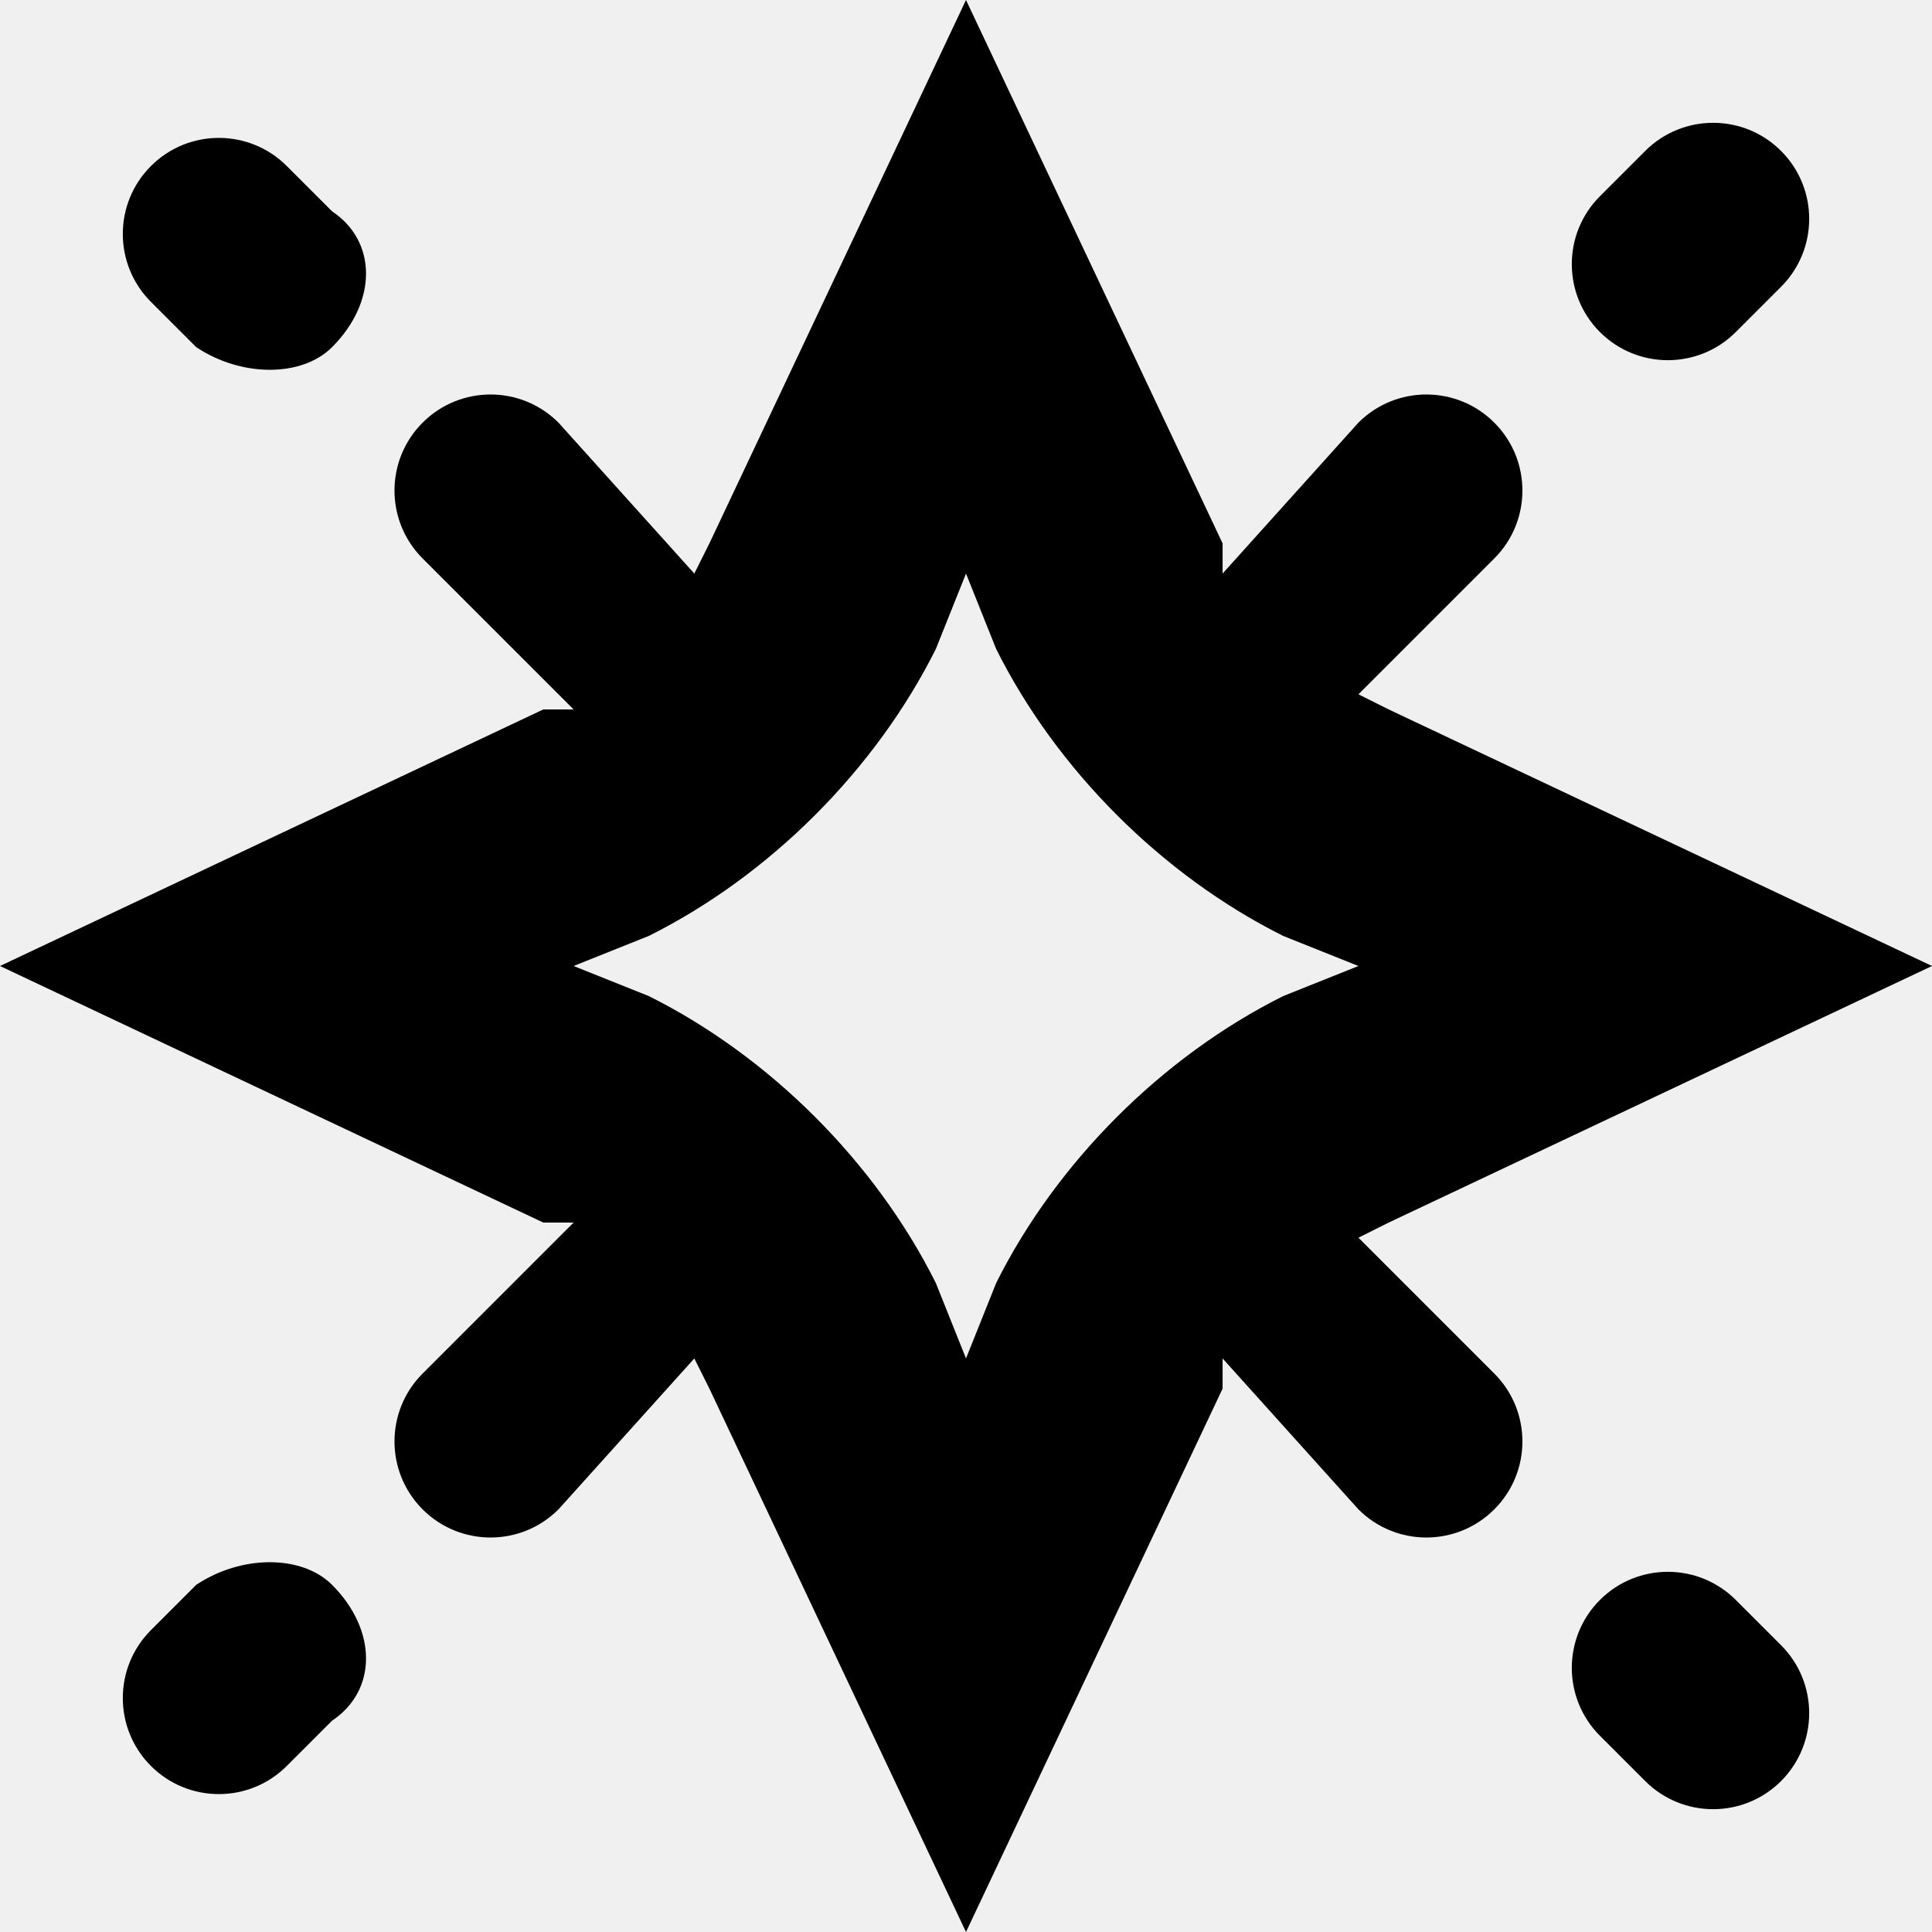
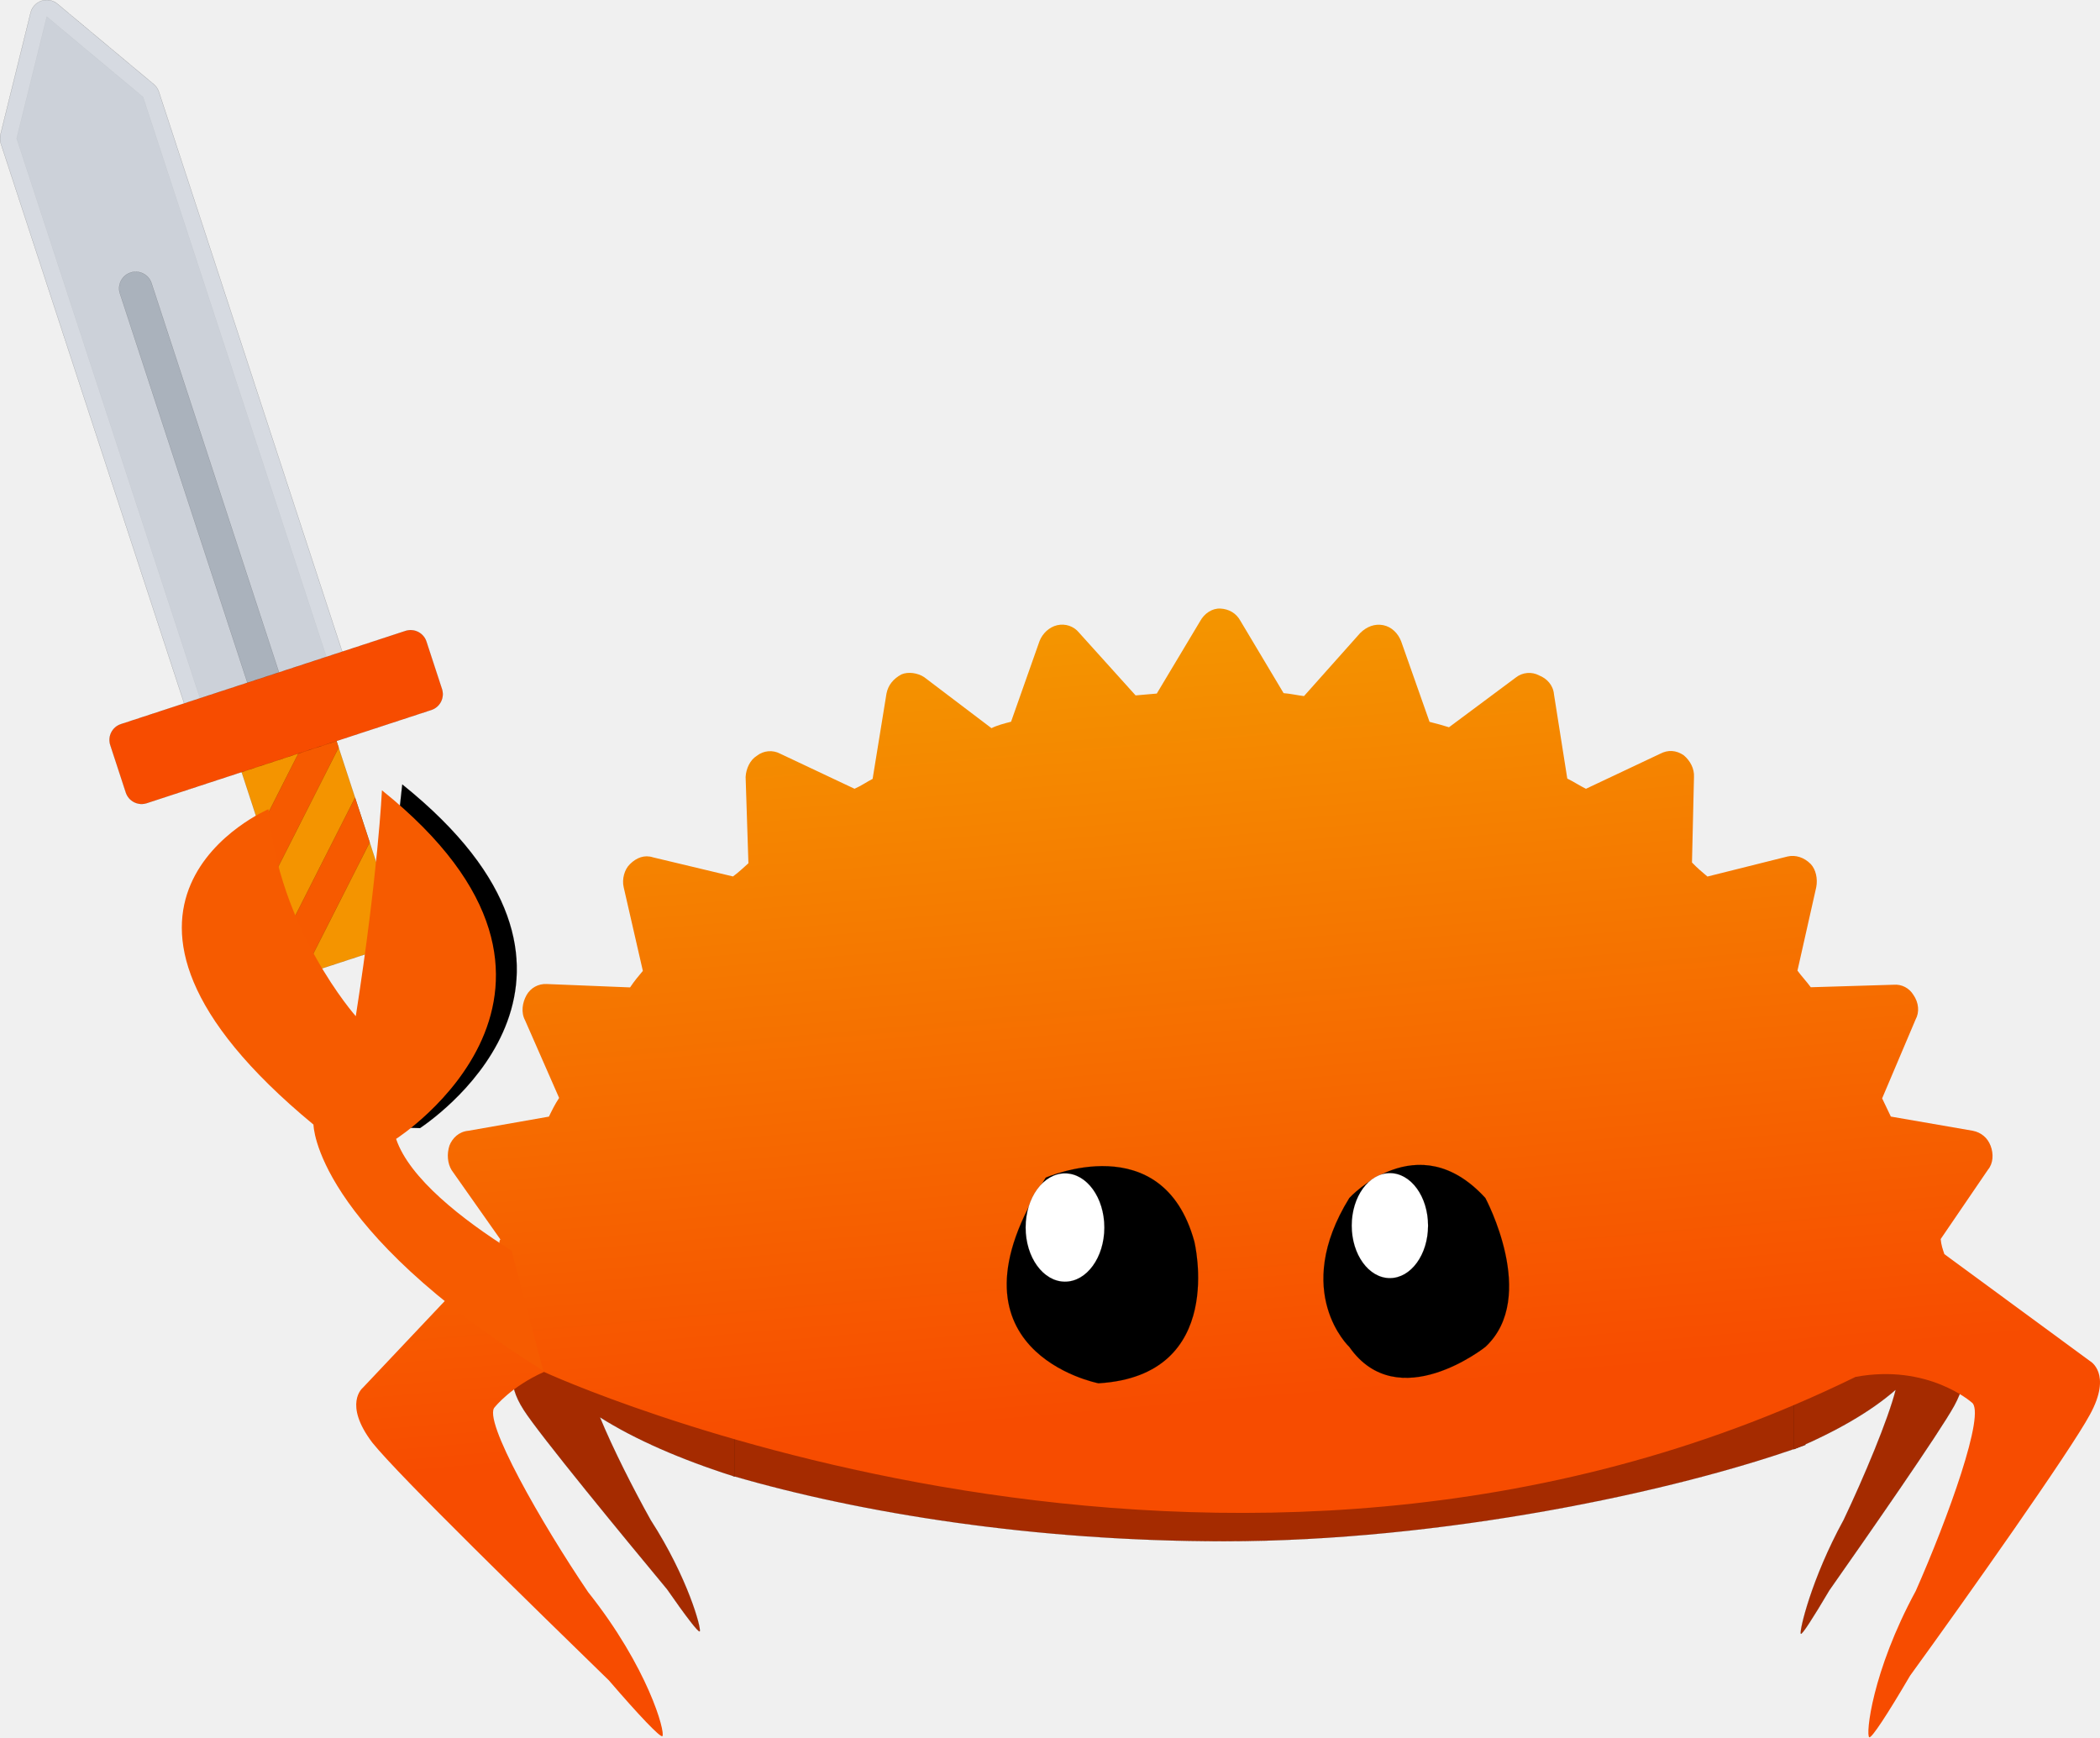
- <svg xmlns="http://www.w3.org/2000/svg" viewBox="0 0 128 128">
-   <path fill-rule="evenodd" d="M81 36 64 0 47 36l-1 2-9-10a6 6 0 0 0-9 9l10 10h-2L0 64l36 17h2L28 91a6 6 0 1 0 9 9l9-10 1 2 17 36 17-36v-2l9 10a6 6 0 1 0 9-9l-9-9 2-1 36-17-36-17-2-1 9-9a6 6 0 1 0-9-9l-9 10v-2Zm-17 2-2 5c-4 8-11 15-19 19l-5 2 5 2c8 4 15 11 19 19l2 5 2-5c4-8 11-15 19-19l5-2-5-2c-8-4-15-11-19-19l-2-5Z" clip-rule="evenodd" />
-   <path d="M118 19a6 6 0 0 0-9-9l-3 3a6 6 0 1 0 9 9l3-3Zm-96 4c-2 2-6 2-9 0l-3-3a6 6 0 1 1 9-9l3 3c3 2 3 6 0 9Zm0 82c-2-2-6-2-9 0l-3 3a6 6 0 1 0 9 9l3-3c3-2 3-6 0-9Zm96 4a6 6 0 0 1-9 9l-3-3a6 6 0 1 1 9-9l3 3Z" />
-   <style>path{fill:#000}@media (prefers-color-scheme:dark){path{fill:#fff}}</style>
+ <svg xmlns="http://www.w3.org/2000/svg" width="1342.706" height="1110.783" viewBox="0 0 1342.706 1110.783" version="1.1" xml:space="preserve" style="clip-rule:evenodd;fill-rule:evenodd;stroke-linejoin:round;stroke-miterlimit:1.414" id="svg43">
+   <defs id="defs47">
+     <linearGradient id="_Linear1" x1="0" y1="0" x2="1" y2="0" gradientUnits="userSpaceOnUse" gradientTransform="matrix(1,0,0,-1,0,-6.50515e-4)">
+       <stop offset="0" style="stop-color:rgb(247,76,0);stop-opacity:1" id="stop325" />
+       <stop offset="0.33" style="stop-color:rgb(247,76,0);stop-opacity:1" id="stop327" />
+       <stop offset="1" style="stop-color:rgb(244,150,0);stop-opacity:1" id="stop329" />
+     </linearGradient>
+     <linearGradient id="_Linear2" x1="0" y1="0" x2="1" y2="0" gradientUnits="userSpaceOnUse" gradientTransform="matrix(1,0,0,-1,3.971091,-2.486269)">
+       <stop offset="0" style="stop-color:rgb(204,58,0);stop-opacity:1" id="stop332" />
+       <stop offset="0.15" style="stop-color:rgb(204,58,0);stop-opacity:1" id="stop334" />
+       <stop offset="0.74" style="stop-color:rgb(247,76,0);stop-opacity:1" id="stop336" />
+       <stop offset="1" style="stop-color:rgb(247,76,0);stop-opacity:1" id="stop338" />
+     </linearGradient>
+     <linearGradient id="_Linear3" x1="0" y1="0" x2="1" y2="0" gradientUnits="userSpaceOnUse" gradientTransform="scale(1,-1)">
+       <stop offset="0" style="stop-color:rgb(204,58,0);stop-opacity:1" id="stop341" />
+       <stop offset="0.15" style="stop-color:rgb(204,58,0);stop-opacity:1" id="stop343" />
+       <stop offset="0.74" style="stop-color:rgb(247,76,0);stop-opacity:1" id="stop345" />
+       <stop offset="1" style="stop-color:rgb(247,76,0);stop-opacity:1" id="stop347" />
+     </linearGradient>
+   </defs>
+   <g id="g7143" transform="translate(-57.99459,16.58419)" style="stroke:#000000;stroke-opacity:1;stroke-width:0.05;stroke-dasharray:none">
+     <path style="fill:#f49400;fill-opacity:1;stroke-width:0.05;stroke:#000000;stroke-opacity:1;stroke-dasharray:none" d="m 264.533,440.929 c -2.515,-1.274 -5.439,-1.498 -8.119,-0.621 l -40.429,13.239 c -5.586,1.824 -8.631,7.835 -6.797,13.417 l 42.117,128.586 c 1.82,5.576 7.824,8.617 13.41,6.794 l 40.428,-13.24 c 5.572,-1.831 8.616,-7.841 6.797,-13.417 L 269.823,447.103 c -0.876,-2.68 -2.774,-4.899 -5.29,-6.173 z" id="path3144" />
+     <path style="fill:#ccd1d9;stroke-width:0.05;stroke:#000000;stroke-opacity:1;stroke-dasharray:none" d="m 159.593,42.13 c -0.624,-1.888 -1.771,-3.57 -3.297,-4.849 L 94.709,-14.125 c -2.824,-2.338 -6.644,-3.069 -10.127,-1.935 -3.483,1.134 -6.138,3.998 -7.014,7.554 L 58.305,69.364 c -0.477,1.941 -0.403,3.969 0.22,5.857 L 179.043,443.259 c 1.834,5.583 7.838,8.625 13.425,6.801 l 80.853,-26.473 c 2.68,-0.878 4.906,-2.789 6.179,-5.303 1.274,-2.515 1.495,-5.433 0.617,-8.113 z" id="path3146" />
+     <path style="opacity:0.2;fill:#ffffff;stroke-width:0.05;enable-background:new;stroke:#000000;stroke-opacity:1;stroke-dasharray:none" d="m 84.581,-16.059 c -3.483,1.135 -6.138,3.998 -7.014,7.554 L 58.305,69.365 c -0.477,1.941 -0.403,3.969 0.22,5.857 L 179.043,443.259 c 1.834,5.583 7.838,8.625 13.425,6.801 l 80.853,-26.473 c 2.68,-0.878 4.906,-2.789 6.179,-5.303 1.274,-2.515 1.495,-5.433 0.617,-8.113 L 159.593,42.13 c -0.624,-1.888 -1.771,-3.57 -3.297,-4.849 L 94.709,-14.125 c -2.824,-2.338 -6.645,-3.069 -10.127,-1.934 z M 87.886,-5.95 149.481,45.442 270.008,413.475 189.151,439.954 68.631,71.924 Z" id="path3148" />
+     <path style="fill:#aab2bc;stroke-width:0.05;stroke:#000000;stroke-opacity:1;stroke-dasharray:none" d="m 232.891,436.827 c -5.587,1.824 -11.589,-1.217 -13.424,-6.8 L 134.682,171.101 c -1.824,-5.587 1.218,-11.59 6.794,-13.41 5.583,-1.834 11.594,1.211 13.417,6.797 l 84.794,258.921 c 1.822,5.577 -1.219,11.58 -6.796,13.418 z" id="path3150" />
+     <g id="g3156" transform="matrix(0.4505696,-0.889395,0.889395,0.4505696,-147.4787,435.1156)" style="fill:#f65a00;fill-opacity:1;stroke:#000000;stroke-opacity:1;stroke-width:0.05;stroke-dasharray:none">
+       <path style="fill:#f65a00;fill-opacity:1;stroke:#000000;stroke-opacity:1;stroke-width:0.05;stroke-dasharray:none" d="m 77.249,389.478 h 90.506 l 10.672,-10.672 c 2,-2 3.125,-4.703 3.125,-7.531 0,-1.078 -0.164,-2.125 -0.469,-3.125 H 98.584 Z" id="path3152" />
+       <path style="fill:#f65a00;fill-opacity:1;stroke:#000000;stroke-opacity:1;stroke-width:0.05;stroke-dasharray:none" d="M 143.842,413.4 H 53.328 l -16.117,16.125 c -1.484,1.484 -2.43,3.297 -2.859,5.203 h 88.155 z" id="path3154" />
+     </g>
+   </g>
+   <g id="g3142" transform="translate(-1143.083,403.7928)" style="stroke:#000000;stroke-opacity:1;stroke-width:0.05;stroke-dasharray:none">
+     <g transform="translate(1925.768,581.6373)" id="g278" style="clip-rule:evenodd;fill-rule:evenodd;stroke-linejoin:round;stroke-miterlimit:1.414;stroke:#000000;stroke-opacity:1;stroke-width:0.05;stroke-dasharray:none">
+       <path d="m 0,-279.559 c -121.238,0 -231.39,14.576 -312.939,38.329 l -0.999,199.508 C -232.389,-17.968 -121.238,0 0,0 138.76,0 288.216,-31.459 371.66,-61.553 L 346.431,-230.37 C 262.987,-260.465 138.76,-279.559 0,-279.559" style="fill:#a52b00;fill-rule:nonzero;stroke:#000000;stroke-opacity:1;stroke-width:0.05;stroke-dasharray:none" id="path276" />
+     </g>
+     <g transform="translate(2397.175,520.2593)" id="g282" style="clip-rule:evenodd;fill-rule:evenodd;stroke-linejoin:round;stroke-miterlimit:1.414;stroke:#000000;stroke-opacity:1;stroke-width:0.05;stroke-dasharray:none">
+       <path d="m 0,-53.32 -14.211,-29.441 c 0.073,-1.118 0.131,-2.237 0.131,-3.36 0,-33.375 -34.706,-64.135 -93.097,-88.762 V 2.643 c 27.245,-11.492 49.348,-24.317 65.156,-38.125 -4.652,18.707 -20.564,56.553 -33.25,83.168 -20.85,38.066 -28.4,71.203 -27.432,72.844 0.617,1.033 7.73,-9.94 18.219,-27.721 C -60.074,58.028 -13.82,-8.373 -4.575,-25.287 5.897,-44.461 0,-53.32 0,-53.32" style="fill:#a52b00;fill-rule:nonzero;stroke:#000000;stroke-opacity:1;stroke-width:0.05;stroke-dasharray:none" id="path280" />
+     </g>
+     <g transform="translate(1477.488,536.0383)" id="g286" style="clip-rule:evenodd;fill-rule:evenodd;stroke-linejoin:round;stroke-miterlimit:1.414;stroke:#000000;stroke-opacity:1;stroke-width:0.05;stroke-dasharray:none">
+       <path d="m 0,-99.954 c 0,6.428 1.293,12.76 3.788,18.969 l -8.511,15.15 c 0,0 -6.818,8.846 5.188,27.508 10.59,16.455 63.635,80.867 91.632,114.598 12.026,17.293 20.179,27.945 20.893,26.916 1.124,-1.633 -7.476,-34.1 -31.359,-71.141 -11.144,-19.895 -24.454,-46.252 -32.442,-65.721 22.303,14.116 51.483,26.92 86.152,37.94 V -204.17 C 51.797,-177.622 0,-140.737 0,-99.954" style="fill:#a52b00;fill-rule:nonzero;stroke:#000000;stroke-opacity:1;stroke-width:0.05;stroke-dasharray:none" id="path284" />
+     </g>
+     <g transform="matrix(-65.8097,-752.207,-752.207,65.8097,1950.131,740.9293)" id="g290" style="clip-rule:evenodd;fill-rule:evenodd;stroke-linejoin:round;stroke-miterlimit:1.414;stroke:#000000;stroke-opacity:1;stroke-width:0;stroke-dasharray:none">
+       <path d="M 0.991,-0.034 0.933,0.008 c 0,0.006 0,0.012 0,0.018 L 0.99,0.069 C 0.996,0.073 0.999,0.08 0.998,0.087 0.997,0.094 0.992,0.1 0.986,0.103 L 0.92,0.133 C 0.919,0.139 0.918,0.145 0.916,0.15 L 0.964,0.203 C 0.968,0.208 0.97,0.216 0.968,0.222 0.965,0.229 0.96,0.234 0.953,0.236 L 0.882,0.254 C 0.88,0.259 0.877,0.264 0.875,0.27 L 0.91,0.33 c 0.004,0.006 0.004,0.014 0,0.02 C 0.907,0.356 0.9,0.36 0.893,0.361 L 0.82,0.365 C 0.817,0.369 0.813,0.374 0.81,0.379 L 0.832,0.445 C 0.835,0.452 0.833,0.459 0.828,0.465 0.824,0.47 0.816,0.473 0.809,0.472 L 0.737,0.462 C 0.733,0.466 0.729,0.47 0.724,0.474 l 0.009,0.07 C 0.734,0.551 0.731,0.558 0.725,0.562 0.719,0.566 0.711,0.568 0.704,0.565 L 0.636,0.542 C 0.631,0.546 0.626,0.549 0.621,0.552 L 0.615,0.621 c 0,0.008 -0.005,0.014 -0.011,0.017 -0.007,0.003 -0.015,0.003 -0.021,0 L 0.521,0.602 C 0.52,0.603 0.519,0.603 0.518,0.603 L 0.406,0.729 c 0,0 -0.012,0.018 -0.047,-0.004 C 0.329,0.705 0.206,0.599 0.141,0.543 0.109,0.52 0.089,0.504 0.09,0.502 0.093,0.499 0.149,0.509 0.217,0.554 0.278,0.588 0.371,0.631 0.38,0.619 c 0,0 0.016,-0.015 0.026,-0.044 0,0 0,0 0,0 10e-4,0.001 10e-4,0.001 0,0 0,0 -0.315,-0.551 -0.101,-1.106 C 0.311,-0.593 0.275,-0.627 0.275,-0.627 0.266,-0.639 0.178,-0.598 0.12,-0.566 0.055,-0.523 0.002,-0.513 0,-0.516 -0.001,-0.518 0.018,-0.533 0.049,-0.555 0.11,-0.608 0.227,-0.707 0.256,-0.726 0.289,-0.748 0.301,-0.73 0.301,-0.73 l 0.101,0.115 c 0.004,0.001 0.008,0.002 0.013,0.002 L 0.47,-0.658 c 0.005,-0.005 0.013,-0.006 0.02,-0.004 0.007,0.002 0.012,0.007 0.014,0.014 l 0.018,0.068 c 0.005,0.002 0.011,0.004 0.016,0.006 l 0.064,-0.034 c 0.006,-0.004 0.014,-0.004 0.021,0 0.006,0.003 0.01,0.009 0.01,0.016 l 0.004,0.07 c 0.005,0.003 0.01,0.007 0.015,0.01 l 0.069,-0.022 c 0.007,-0.002 0.015,-0.001 0.02,0.003 0.006,0.005 0.009,0.012 0.008,0.019 l -0.011,0.069 c 0.004,0.004 0.008,0.008 0.013,0.012 l 0.072,-0.008 c 0.007,-0.001 0.014,0.002 0.019,0.007 0.005,0.006 0.006,0.013 0.003,0.02 l -0.024,0.065 c 0.003,0.005 0.007,0.01 0.01,0.015 l 0.072,0.005 c 0.008,0 0.014,0.005 0.017,0.011 0.004,0.006 0.004,0.014 0,0.02 l -0.037,0.06 c 0.002,0.005 0.004,0.01 0.006,0.016 l 0.07,0.018 c 0.007,0.002 0.013,0.007 0.015,0.014 0.002,0.007 0,0.014 -0.005,0.02 L 0.92,-0.116 c 0.001,0.005 0.003,0.011 0.004,0.017 l 0.064,0.031 C 0.995,-0.065 0.999,-0.059 1,-0.052 1.001,-0.045 0.997,-0.038 0.991,-0.034 Z M 0.406,0.575 c 0,0 0,0 0,0 0,0 0,0 0,0 z" style="fill:url(#_Linear1);fill-rule:nonzero;stroke:#000000;stroke-opacity:1;stroke-width:0;stroke-dasharray:none" id="path288" />
+     </g>
+     <g transform="translate(2075.544,421.9503)" id="g298" style="clip-rule:evenodd;fill-rule:evenodd;stroke-linejoin:round;stroke-miterlimit:1.414;stroke:#000000;stroke-opacity:1;stroke-width:0.05;stroke-dasharray:none">
+             
+         </g>
+     <g transform="matrix(-1.53e-5,-267.211,-267.211,1.53e-5,2137.89,708.8473)" id="g302" style="clip-rule:evenodd;fill-rule:evenodd;stroke-linejoin:round;stroke-miterlimit:1.414;stroke:#000000;stroke-opacity:1;stroke-width:0;stroke-dasharray:none">
+             
+         </g>
+     <g transform="translate(2005.816,454.2273)" id="g306" style="clip-rule:evenodd;fill-rule:evenodd;stroke-linejoin:round;stroke-miterlimit:1.414;stroke:#000000;stroke-opacity:1;stroke-width:0.05;stroke-dasharray:none">
+       <path d="m 0,-92.063 c 0,0 43.486,-47.615 86.974,0 0,0 34.17,63.492 0,95.234 0,0 -55.912,44.444 -86.974,0 0,0 -37.275,-34.921 0,-95.234" style="fill-rule:nonzero;stroke:#000000;stroke-opacity:1;stroke-width:0.05;stroke-dasharray:none" id="path304" />
+     </g>
+     <g transform="translate(2056.162,379.8263)" id="g310" style="clip-rule:evenodd;fill-rule:evenodd;stroke-linejoin:round;stroke-miterlimit:1.414;stroke:#000000;stroke-opacity:1;stroke-width:0.05;stroke-dasharray:none">
+       <path d="m 0,0.002 c 0,18.541 -10.93,33.572 -24.408,33.572 -13.477,0 -24.406,-15.031 -24.406,-33.572 0,-18.541 10.929,-33.574 24.406,-33.574 C -10.93,-33.572 0,-18.539 0,0.002" style="fill:#ffffff;fill-rule:nonzero;stroke:#000000;stroke-opacity:1;stroke-width:0.05;stroke-dasharray:none" id="path308" />
+     </g>
+     <g transform="translate(1811.725,447.6013)" id="g314" style="clip-rule:evenodd;fill-rule:evenodd;stroke-linejoin:round;stroke-miterlimit:1.414;stroke:#000000;stroke-opacity:1;stroke-width:0.05;stroke-dasharray:none">
+       <path d="m 0,-98.439 c 0,0 74.596,-33.028 94.956,40.691 0,0 21.327,85.926 -61.259,90.776 0,0 -105.31,-20.283 -33.697,-131.467" style="fill-rule:nonzero;stroke:#000000;stroke-opacity:1;stroke-width:0.05;stroke-dasharray:none" id="path312" />
+     </g>
+     <g transform="translate(1849.19,381.0453)" id="g318" style="clip-rule:evenodd;fill-rule:evenodd;stroke-linejoin:round;stroke-miterlimit:1.414;stroke:#000000;stroke-opacity:1;stroke-width:0.05;stroke-dasharray:none">
+       <path d="m 0,0 c 0,19.119 -11.27,34.627 -25.173,34.627 -13.898,0 -25.171,-15.508 -25.171,-34.627 0,-19.124 11.273,-34.627 25.171,-34.627 C -11.27,-34.627 0,-19.124 0,0" style="fill:#ffffff;fill-rule:nonzero;stroke:#000000;stroke-opacity:1;stroke-width:0.05;stroke-dasharray:none" id="path316" />
+     </g>
+     <g transform="matrix(0.02805423,-0.9996064,-0.9996064,-0.02805423,1549.689,241.9888)" id="g294" style="clip-rule:evenodd;fill-rule:evenodd;stroke-linejoin:round;stroke-miterlimit:1.414;stroke:#000000;stroke-opacity:1;stroke-width:0.05;stroke-dasharray:none">
+       <path d="m 0,167.33 c -1.664,-1.42 -2.536,-2.262 -2.536,-2.262 L 140.006,153.391 C 23.733,0 -69.418,122.193 -79.333,135.855 v 31.475 z" style="fill-rule:nonzero;stroke:#000000;stroke-opacity:1;stroke-width:0.05;stroke-dasharray:none" id="path292" />
+     </g>
+     <g transform="matrix(238.9269,6.705565,-6.705565,238.9269,1256.693,281.9518)" id="g322" style="clip-rule:evenodd;fill:#f65b00;fill-opacity:1;fill-rule:evenodd;stroke-linejoin:round;stroke-miterlimit:1.414;stroke:#000000;stroke-opacity:1;stroke-width:0;stroke-dasharray:none">
+       <path d="m 0.367,0.129 c -0.731,-0.57 -0.144,-0.84 -0.144,-0.84 0.036,0.32 0.249,0.547 0.249,0.547 0.049,-0.384 0.053,-0.606 0.053,-0.606 0.678,0.514 0.064,0.931 0.064,0.931 0.038,0.104 0.183,0.211 0.317,0.29 L 1,0.77 C 0.376,0.403 0.367,0.129 0.367,0.129 Z" style="fill:#f65b00;fill-opacity:1;fill-rule:nonzero;stroke:#000000;stroke-opacity:1;stroke-width:0;stroke-dasharray:none" id="path320" />
+     </g>
+   </g>
+   <g id="g3162" transform="matrix(0.4505696,-0.889395,0.889395,0.4505696,-205.4733,451.6998)" style="stroke:#000000;stroke-opacity:1;stroke-width:0.05;stroke-dasharray:none">
+     <path style="fill:#f74c00;fill-opacity:1;stroke:#000000;stroke-opacity:1;stroke-width:0.05;stroke-dasharray:none" d="M 253.848,393.9 118.084,258.138 c -4.164,-4.164 -10.914,-4.164 -15.078,0 l -22.632,22.624 c -4.164,4.172 -4.164,10.922 0,15.078 l 135.763,135.764 c 2,2 4.711,3.125 7.539,3.125 2.836,0 5.547,-1.125 7.547,-3.125 l 22.625,-22.625 c 4.163,-4.157 4.163,-10.922 0,-15.079 z" id="path3158" />
+   </g>
</svg>
